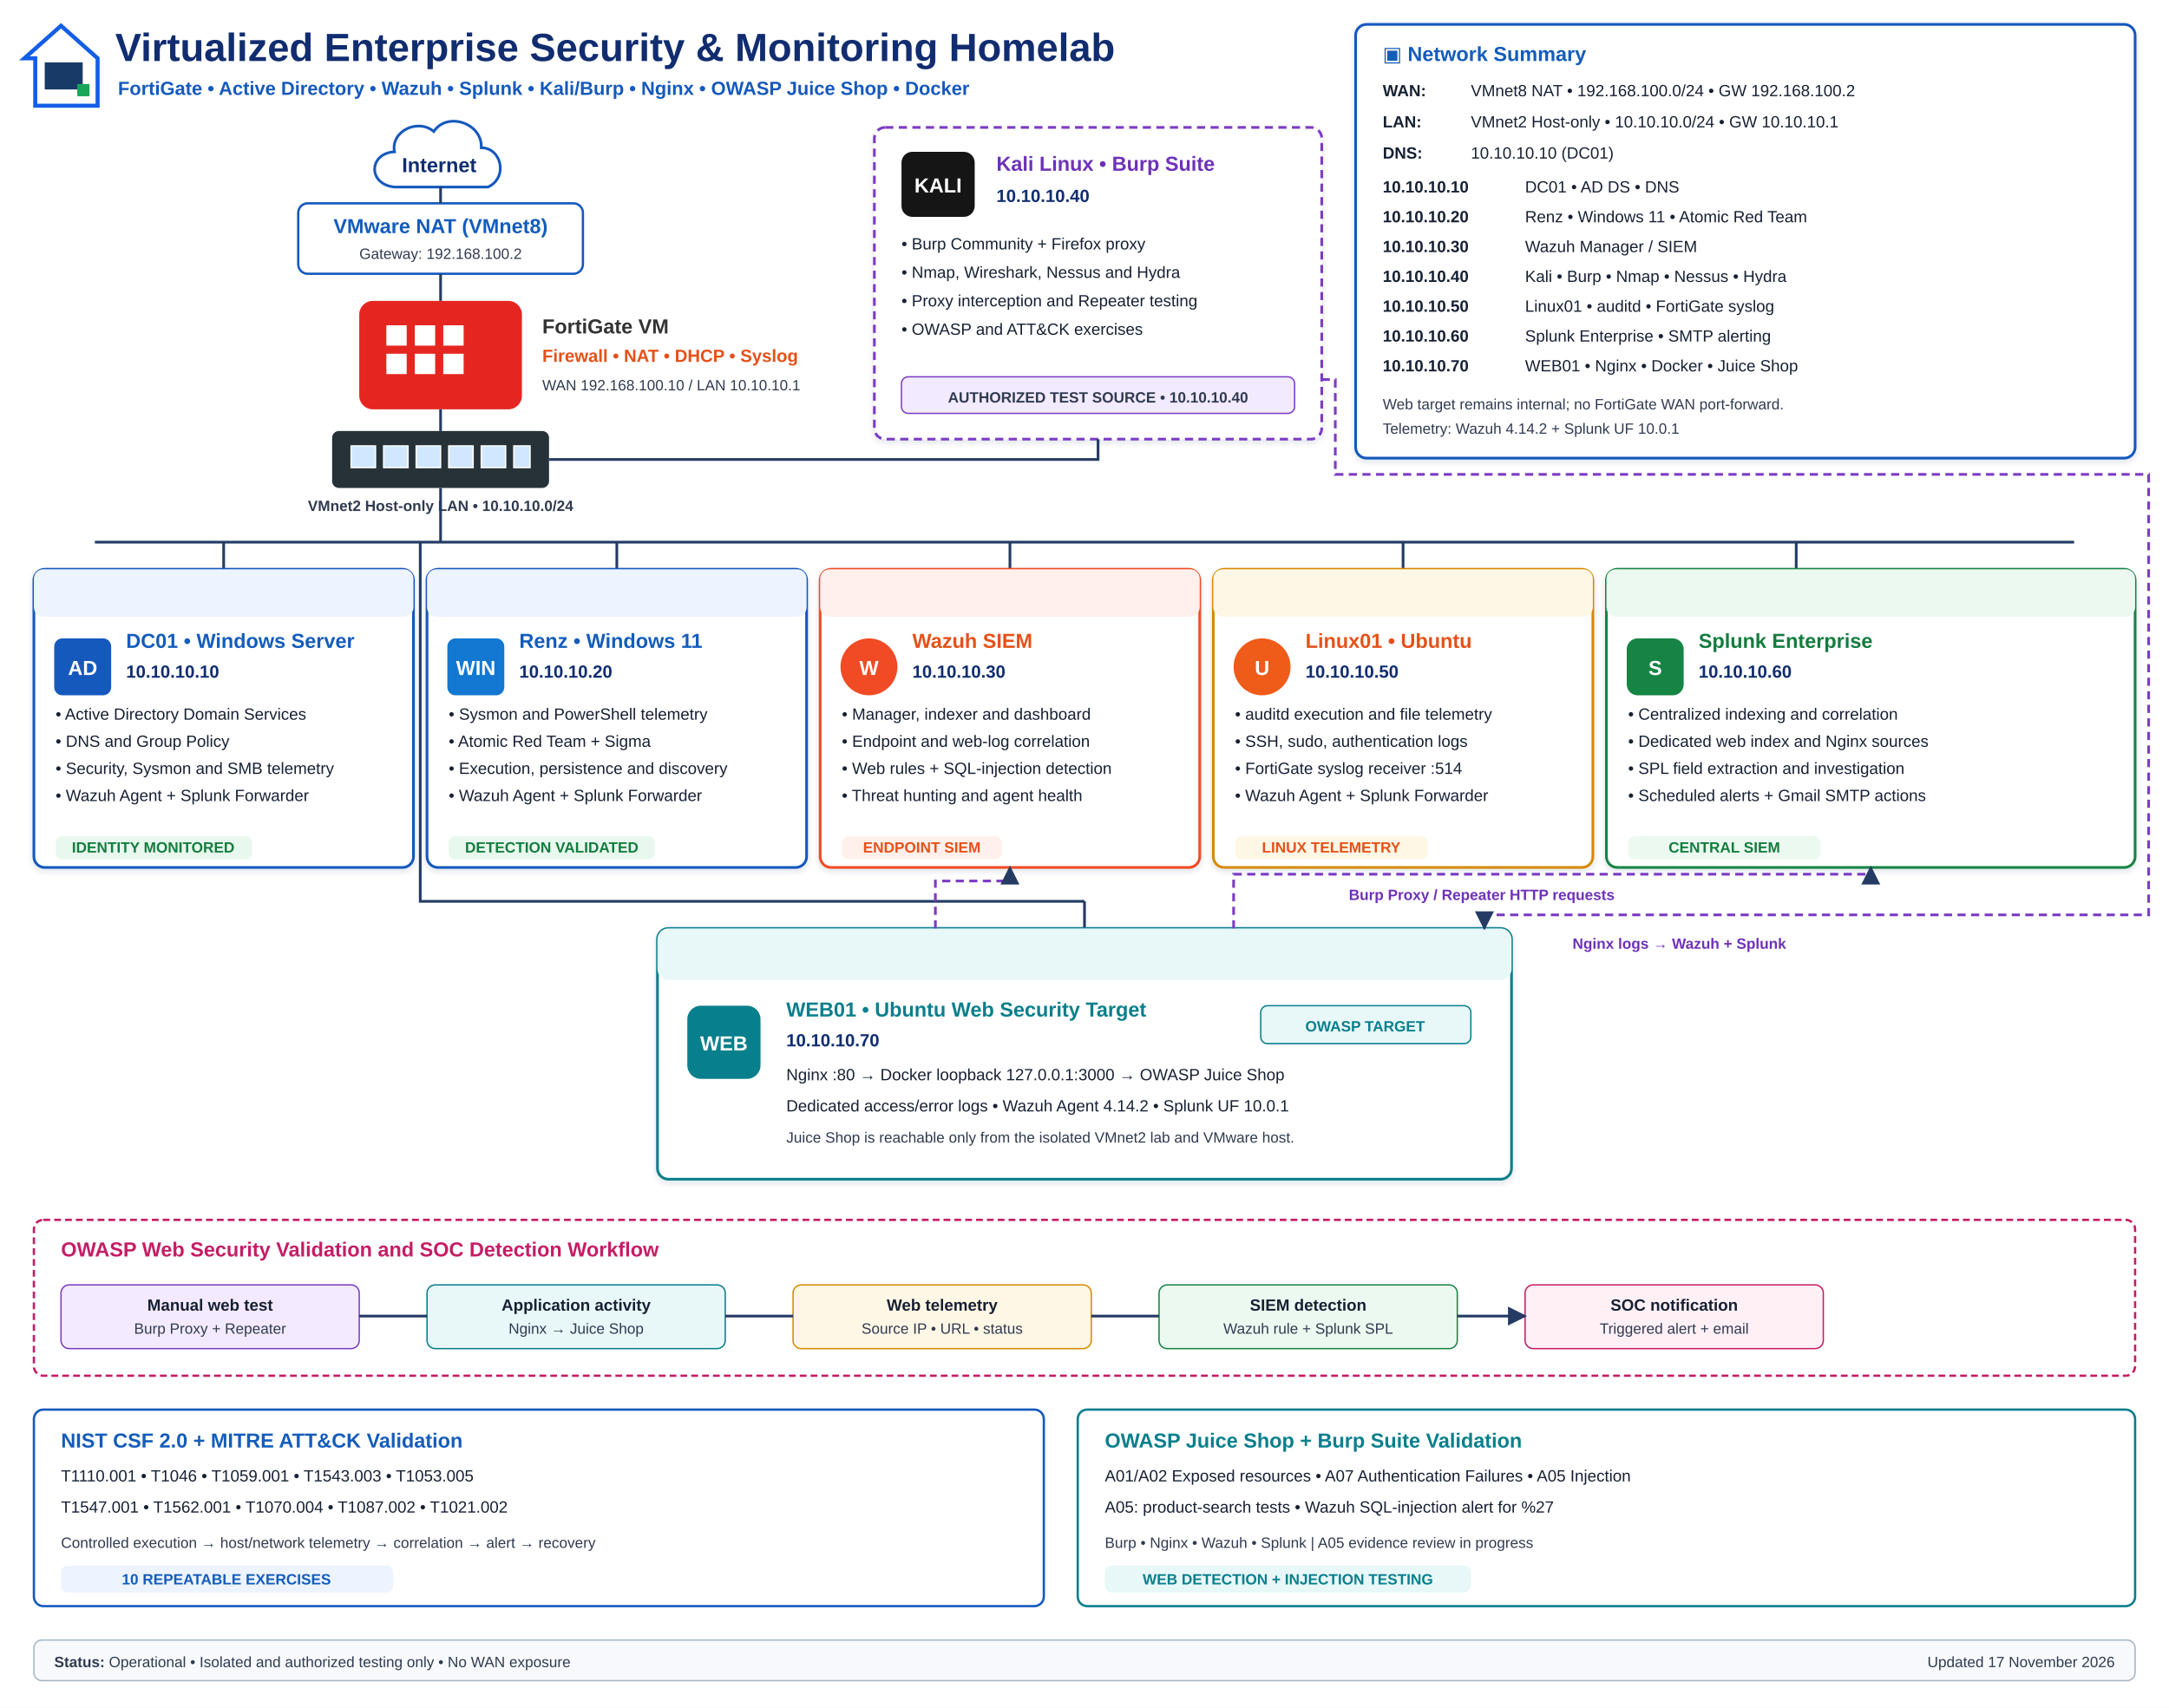
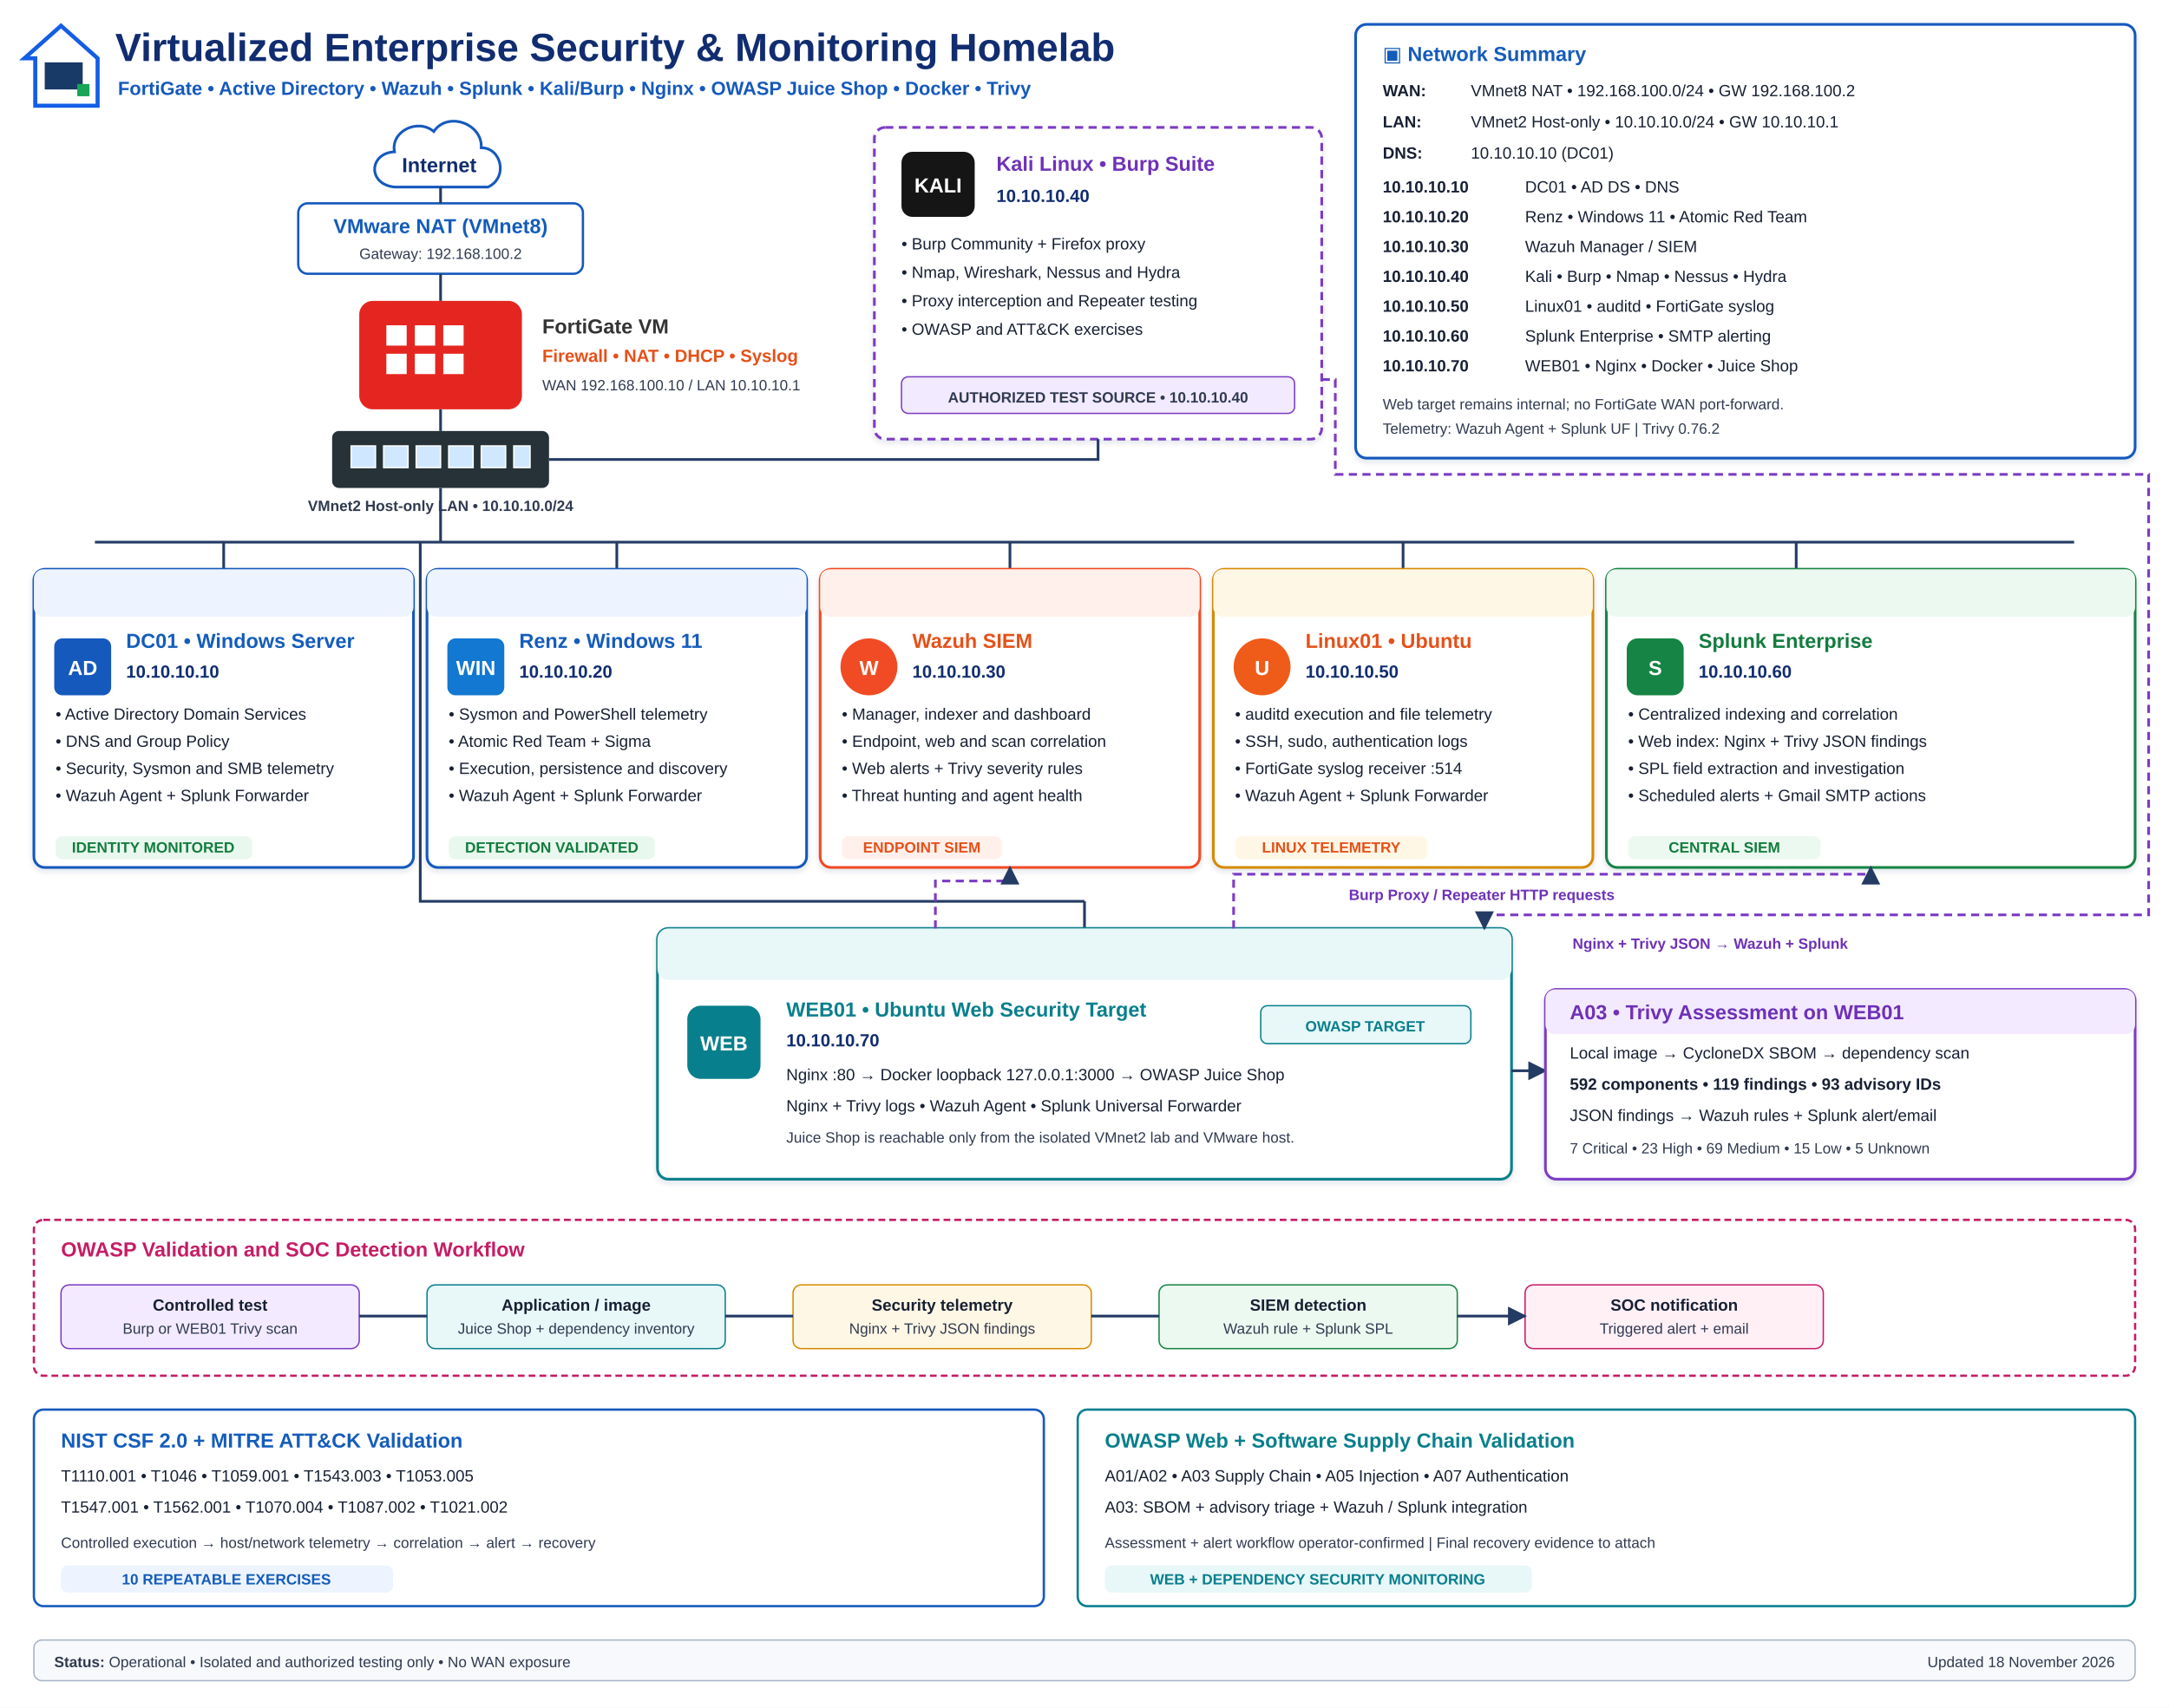
<svg xmlns="http://www.w3.org/2000/svg" width="1600" height="1260" viewBox="0 0 1600 1260">
  <defs>
    <marker id="arrow" viewBox="0 0 10 10" refX="9" refY="5" markerWidth="7" markerHeight="7" orient="auto">
      <path d="M0 0L10 5L0 10Z" fill="#243b64" />
    </marker>
    <filter id="soft" x="-10%" y="-10%" width="120%" height="120%">
      <feDropShadow dx="0" dy="2" stdDeviation="2" flood-color="#1e3a5f" flood-opacity=".13" />
    </filter>
    <style>
      .title{font:700 29px Arial,sans-serif;fill:#112d70}.subtitle{font:700 14px Arial,sans-serif;fill:#1559bd}
      .h{font:700 15px Arial,sans-serif}.ip{font:700 13px Arial,sans-serif}.t{font:400 12px Arial,sans-serif;fill:#172033}.s{font:400 11px Arial,sans-serif;fill:#303a50}
      .card{fill:#fff;stroke-width:2;rx:8;filter:url(#soft)}.section{fill:#fff;stroke-width:1.7;rx:7}
      .line{fill:none;stroke:#243b64;stroke-width:2}.arrow{fill:none;stroke:#243b64;stroke-width:2;marker-end:url(#arrow)}
      .dash{fill:none;stroke:#7c3cc4;stroke-width:2;stroke-dasharray:6 4;marker-end:url(#arrow)}
      .green{fill:#137c3e}.blue{fill:#145cbb}.purple{fill:#6e31b7}.orange{fill:#e65018}.pink{fill:#c51d65}.navy{fill:#112d70}.teal{fill:#087f8c}
      .badge{rx:5}.white{fill:#fff}.bold{font-weight:700}
    </style>
  </defs>
  <rect width="1600" height="1260" fill="#fff" />
  <g transform="translate(18 15)">
    <path d="M0 28L27 4l27 24v35H8V28Z" fill="none" stroke="#135ee6" stroke-width="3" />
    <rect x="15" y="31" width="28" height="20" fill="#183a67" />
    <rect x="39" y="47" width="9" height="9" fill="#18a558" />
  </g>
  <text x="85" y="45" class="title">Virtualized Enterprise Security &amp; Monitoring Homelab</text>
-   <text x="87" y="70" class="subtitle">FortiGate • Active Directory • Wazuh • Splunk • Kali/Burp • Nginx • OWASP Juice Shop • Docker</text>
+   <text x="87" y="70" class="subtitle">FortiGate • Active Directory • Wazuh • Splunk • Kali/Burp • Nginx • OWASP Juice Shop • Docker • Trivy</text>
  <g transform="translate(245 88)">
    <path d="M46 24c-3-15 17-25 29-15 10-15 36-6 35 12 15 0 20 22 5 29H46c-20-2-19-25 0-26Z" fill="#fff" stroke="#1559bd" stroke-width="2" />
    <text x="79" y="39" text-anchor="middle" class="h navy">Internet</text>
  </g>
  <rect x="220" y="150" width="210" height="52" class="section" stroke="#1559bd" />
  <text x="325" y="172" text-anchor="middle" class="h blue">VMware NAT (VMnet8)</text>
  <text x="325" y="191" text-anchor="middle" class="s">Gateway: 192.168.100.2</text>
  <path d="M325 138V150" class="line" />
  <rect x="265" y="222" width="120" height="80" rx="10" fill="#e52620" />
  <g fill="#fff">
    <rect x="285" y="240" width="15" height="15" />
    <rect x="306" y="240" width="15" height="15" />
    <rect x="327" y="240" width="15" height="15" />
    <rect x="285" y="261" width="15" height="15" />
    <rect x="306" y="261" width="15" height="15" />
    <rect x="327" y="261" width="15" height="15" />
  </g>
  <text x="400" y="246" class="h" fill="#333">FortiGate VM</text>
  <text x="400" y="267" class="ip orange">Firewall • NAT • DHCP • Syslog</text>
  <text x="400" y="288" class="s">WAN 192.168.100.10 / LAN 10.10.10.1</text>
  <path d="M325 202V222" class="line" />
  <g transform="translate(245 318)">
    <rect width="160" height="42" rx="5" fill="#263238" />
    <g fill="#cfe8ff" stroke="#fff">
      <rect x="14" y="11" width="18" height="16" />
      <rect x="38" y="11" width="18" height="16" />
      <rect x="62" y="11" width="18" height="16" />
      <rect x="86" y="11" width="18" height="16" />
      <rect x="110" y="11" width="18" height="16" />
      <rect x="134" y="11" width="12" height="16" />
    </g>
  </g>
  <text x="325" y="377" text-anchor="middle" class="s bold">VMnet2 Host-only LAN • 10.10.10.0/24</text>
  <path d="M325 302V318" class="line" />
  <rect x="645" y="94" width="330" height="230" class="card" stroke="#7c3cc4" stroke-dasharray="6 4" />
  <rect x="665" y="112" width="54" height="48" rx="8" fill="#151515" />
  <text x="692" y="142" text-anchor="middle" class="h white">KALI</text>
  <text x="735" y="126" class="h purple">Kali Linux • Burp Suite</text>
  <text x="735" y="149" class="ip navy">10.10.10.40</text>
  <text x="665" y="184" class="t">• Burp Community + Firefox proxy</text>
  <text x="665" y="205" class="t">• Nmap, Wireshark, Nessus and Hydra</text>
  <text x="665" y="226" class="t">• Proxy interception and Repeater testing</text>
  <text x="665" y="247" class="t">• OWASP and ATT&amp;CK exercises</text>
  <rect x="665" y="278" width="290" height="27" class="badge" fill="#f2eaff" stroke="#7c3cc4" />
  <text x="810" y="297" text-anchor="middle" class="s bold">AUTHORIZED TEST SOURCE • 10.10.10.40</text>
  <path d="M405 339H810V324" class="line" />
  <rect x="1000" y="18" width="575" height="320" class="card" stroke="#1559bd" />
  <text x="1020" y="45" class="h blue">▣  Network Summary</text>
  <text x="1020" y="71" class="t bold">WAN:</text>
  <text x="1085" y="71" class="t">VMnet8 NAT • 192.168.100.0/24 • GW 192.168.100.2</text>
  <text x="1020" y="94" class="t bold">LAN:</text>
  <text x="1085" y="94" class="t">VMnet2 Host-only • 10.10.10.0/24 • GW 10.10.10.1</text>
  <text x="1020" y="117" class="t bold">DNS:</text>
  <text x="1085" y="117" class="t">10.10.10.10 (DC01)</text>
  <text x="1020" y="142" class="t bold">10.10.10.10</text>
  <text x="1125" y="142" class="t">DC01 • AD DS • DNS</text>
  <text x="1020" y="164" class="t bold">10.10.10.20</text>
  <text x="1125" y="164" class="t">Renz • Windows 11 • Atomic Red Team</text>
  <text x="1020" y="186" class="t bold">10.10.10.30</text>
  <text x="1125" y="186" class="t">Wazuh Manager / SIEM</text>
  <text x="1020" y="208" class="t bold">10.10.10.40</text>
  <text x="1125" y="208" class="t">Kali • Burp • Nmap • Nessus • Hydra</text>
  <text x="1020" y="230" class="t bold">10.10.10.50</text>
  <text x="1125" y="230" class="t">Linux01 • auditd • FortiGate syslog</text>
  <text x="1020" y="252" class="t bold">10.10.10.60</text>
  <text x="1125" y="252" class="t">Splunk Enterprise • SMTP alerting</text>
  <text x="1020" y="274" class="t bold">10.10.10.70</text>
  <text x="1125" y="274" class="t">WEB01 • Nginx • Docker • Juice Shop</text>
  <text x="1020" y="302" class="s">Web target remains internal; no FortiGate WAN port-forward.</text>
-   <text x="1020" y="320" class="s">Telemetry: Wazuh 4.14.2 + Splunk UF 10.0.1</text>
+   <text x="1020" y="320" class="s">Telemetry: Wazuh Agent + Splunk UF | Trivy 0.76.2</text>
  <path d="M70 400H1530" class="line" />
  <path d="M325 360V400" class="line" />
  <path d="M165 400V420M455 400V420M745 400V420M1035 400V420M1325 400V420" class="line" />
  <g transform="translate(25 420)">
    <rect width="280" height="220" class="card" stroke="#1559bd" />
    <rect width="280" height="35" rx="7" fill="#edf4ff" />
    <rect x="15" y="51" width="42" height="42" rx="6" fill="#1559bd" />
    <text x="36" y="78" text-anchor="middle" class="h white">AD</text>
    <text x="68" y="58" class="h blue">DC01 • Windows Server</text>
    <text x="68" y="80" class="ip navy">10.10.10.10</text>
    <text x="16" y="111" class="t">• Active Directory Domain Services</text>
    <text x="16" y="131" class="t">• DNS and Group Policy</text>
    <text x="16" y="151" class="t">• Security, Sysmon and SMB telemetry</text>
    <text x="16" y="171" class="t">• Wazuh Agent + Splunk Forwarder</text>
    <rect x="16" y="197" width="145" height="17" class="badge" fill="#e8f8ee" />
    <text x="88" y="209" text-anchor="middle" class="s bold green">IDENTITY MONITORED</text>
  </g>
  <g transform="translate(315 420)">
    <rect width="280" height="220" class="card" stroke="#1559bd" />
    <rect width="280" height="35" rx="7" fill="#edf4ff" />
    <rect x="15" y="51" width="42" height="42" rx="6" fill="#1278d1" />
    <text x="36" y="78" text-anchor="middle" class="h white">WIN</text>
    <text x="68" y="58" class="h blue">Renz • Windows 11</text>
    <text x="68" y="80" class="ip navy">10.10.10.20</text>
    <text x="16" y="111" class="t">• Sysmon and PowerShell telemetry</text>
    <text x="16" y="131" class="t">• Atomic Red Team + Sigma</text>
    <text x="16" y="151" class="t">• Execution, persistence and discovery</text>
    <text x="16" y="171" class="t">• Wazuh Agent + Splunk Forwarder</text>
    <rect x="16" y="197" width="152" height="17" class="badge" fill="#e8f8ee" />
    <text x="92" y="209" text-anchor="middle" class="s bold green">DETECTION VALIDATED</text>
  </g>
  <g transform="translate(605 420)">
    <rect width="280" height="220" class="card" stroke="#f04b24" />
    <rect width="280" height="35" rx="7" fill="#fff0eb" />
    <rect x="15" y="51" width="42" height="42" rx="21" fill="#f04b24" />
    <text x="36" y="78" text-anchor="middle" class="h white">W</text>
    <text x="68" y="58" class="h orange">Wazuh SIEM</text>
    <text x="68" y="80" class="ip navy">10.10.10.30</text>
    <text x="16" y="111" class="t">• Manager, indexer and dashboard</text>
-     <text x="16" y="131" class="t">• Endpoint and web-log correlation</text>
-     <text x="16" y="151" class="t">• Web rules + SQL-injection detection</text>
+     <text x="16" y="131" class="t">• Endpoint, web and scan correlation</text>
+     <text x="16" y="151" class="t">• Web alerts + Trivy severity rules</text>
    <text x="16" y="171" class="t">• Threat hunting and agent health</text>
    <rect x="16" y="197" width="118" height="17" class="badge" fill="#fff0eb" />
    <text x="75" y="209" text-anchor="middle" class="s bold orange">ENDPOINT SIEM</text>
  </g>
  <g transform="translate(895 420)">
    <rect width="280" height="220" class="card" stroke="#d68a00" />
    <rect width="280" height="35" rx="7" fill="#fff7e5" />
    <rect x="15" y="51" width="42" height="42" rx="21" fill="#ef5b19" />
    <text x="36" y="78" text-anchor="middle" class="h white">U</text>
    <text x="68" y="58" class="h orange">Linux01 • Ubuntu</text>
    <text x="68" y="80" class="ip navy">10.10.10.50</text>
    <text x="16" y="111" class="t">• auditd execution and file telemetry</text>
    <text x="16" y="131" class="t">• SSH, sudo, authentication logs</text>
    <text x="16" y="151" class="t">• FortiGate syslog receiver :514</text>
    <text x="16" y="171" class="t">• Wazuh Agent + Splunk Forwarder</text>
    <rect x="16" y="197" width="142" height="17" class="badge" fill="#fff7e5" />
    <text x="87" y="209" text-anchor="middle" class="s bold orange">LINUX TELEMETRY</text>
  </g>
  <g transform="translate(1185 420)">
    <rect width="390" height="220" class="card" stroke="#168444" />
    <rect width="390" height="35" rx="7" fill="#ecf9f0" />
    <rect x="15" y="51" width="42" height="42" rx="8" fill="#168444" />
    <text x="36" y="78" text-anchor="middle" class="h white">S</text>
    <text x="68" y="58" class="h green">Splunk Enterprise</text>
    <text x="68" y="80" class="ip navy">10.10.10.60</text>
    <text x="16" y="111" class="t">• Centralized indexing and correlation</text>
-     <text x="16" y="131" class="t">• Dedicated web index and Nginx sources</text>
+     <text x="16" y="131" class="t">• Web index: Nginx + Trivy JSON findings</text>
    <text x="16" y="151" class="t">• SPL field extraction and investigation</text>
    <text x="16" y="171" class="t">• Scheduled alerts + Gmail SMTP actions</text>
    <rect x="16" y="197" width="142" height="17" class="badge" fill="#ecf9f0" />
    <text x="87" y="209" text-anchor="middle" class="s bold green">CENTRAL SIEM</text>
  </g>
  <path d="M310 400V665H800" class="line" />
  <path d="M800 665V685" class="line" />
  <rect x="485" y="685" width="630" height="185" class="card" stroke="#087f8c" />
  <rect x="485" y="685" width="630" height="38" rx="8" fill="#e8f7f8" />
  <rect x="507" y="742" width="54" height="54" rx="10" fill="#087f8c" />
  <text x="534" y="775" text-anchor="middle" class="h white">WEB</text>
  <text x="580" y="750" class="h teal">WEB01 • Ubuntu Web Security Target</text>
  <text x="580" y="772" class="ip navy">10.10.10.70</text>
  <text x="580" y="797" class="t">Nginx :80 → Docker loopback 127.0.0.1:3000 → OWASP Juice Shop</text>
-   <text x="580" y="820" class="t">Dedicated access/error logs • Wazuh Agent 4.14.2 • Splunk UF 10.0.1</text>
+   <text x="580" y="820" class="t">Nginx + Trivy logs • Wazuh Agent • Splunk Universal Forwarder</text>
  <text x="580" y="843" class="s">Juice Shop is reachable only from the isolated VMnet2 lab and VMware host.</text>
  <rect x="930" y="742" width="155" height="28" class="badge" fill="#e8f7f8" stroke="#087f8c" />
  <text x="1007" y="761" text-anchor="middle" class="s bold teal">OWASP TARGET</text>
  <path d="M975 280H985V350H1585V675H1095V685" class="dash" />
  <rect x="990" y="652" width="225" height="17" fill="#fff" />
  <text x="995" y="664" class="s bold purple">Burp Proxy / Repeater HTTP requests</text>
  <path d="M690 685V650H745V640" class="dash" />
  <path d="M910 685V645H1380V640" class="dash" />
-   <text x="1160" y="700" class="s bold purple">Nginx logs → Wazuh + Splunk</text>
+   <text x="1160" y="700" class="s bold purple">Nginx + Trivy JSON → Wazuh + Splunk</text>
+   <path d="M1115 790H1140" class="arrow" />
+   <rect x="1140" y="730" width="435" height="140" class="card" stroke="#7c3cc4" />
+   <rect x="1140" y="730" width="435" height="33" rx="7" fill="#f3eaff" />
+   <text x="1158" y="752" class="h purple">A03 • Trivy Assessment on WEB01</text>
+   <text x="1158" y="781" class="t">Local image → CycloneDX SBOM → dependency scan</text>
+   <text x="1158" y="804" class="t bold">592 components • 119 findings • 93 advisory IDs</text>
+   <text x="1158" y="827" class="t">JSON findings → Wazuh rules + Splunk alert/email</text>
+   <text x="1158" y="851" class="s">7 Critical • 23 High • 69 Medium • 15 Low • 5 Unknown</text>
  <rect x="25" y="900" width="1550" height="115" class="section" stroke="#c51d65" stroke-dasharray="5 3" />
-   <text x="45" y="927" class="h pink">OWASP Web Security Validation and SOC Detection Workflow</text>
+   <text x="45" y="927" class="h pink">OWASP Validation and SOC Detection Workflow</text>
  <g transform="translate(45 948)">
    <rect width="220" height="47" rx="6" fill="#f3eaff" stroke="#7c3cc4" />
-     <text x="110" y="19" text-anchor="middle" class="t bold">Manual web test</text>
-     <text x="110" y="36" text-anchor="middle" class="s">Burp Proxy + Repeater</text>
+     <text x="110" y="19" text-anchor="middle" class="t bold">Controlled test</text>
+     <text x="110" y="36" text-anchor="middle" class="s">Burp or WEB01 Trivy scan</text>
  </g>
  <g transform="translate(315 948)">
    <rect width="220" height="47" rx="6" fill="#e8f7f8" stroke="#087f8c" />
-     <text x="110" y="19" text-anchor="middle" class="t bold">Application activity</text>
-     <text x="110" y="36" text-anchor="middle" class="s">Nginx → Juice Shop</text>
+     <text x="110" y="19" text-anchor="middle" class="t bold">Application / image</text>
+     <text x="110" y="36" text-anchor="middle" class="s">Juice Shop + dependency inventory</text>
  </g>
  <g transform="translate(585 948)">
    <rect width="220" height="47" rx="6" fill="#fff7e5" stroke="#d68a00" />
-     <text x="110" y="19" text-anchor="middle" class="t bold">Web telemetry</text>
-     <text x="110" y="36" text-anchor="middle" class="s">Source IP • URL • status</text>
+     <text x="110" y="19" text-anchor="middle" class="t bold">Security telemetry</text>
+     <text x="110" y="36" text-anchor="middle" class="s">Nginx + Trivy JSON findings</text>
  </g>
  <g transform="translate(855 948)">
    <rect width="220" height="47" rx="6" fill="#ecf9f0" stroke="#168444" />
    <text x="110" y="19" text-anchor="middle" class="t bold">SIEM detection</text>
    <text x="110" y="36" text-anchor="middle" class="s">Wazuh rule + Splunk SPL</text>
  </g>
  <g transform="translate(1125 948)">
    <rect width="220" height="47" rx="6" fill="#fff0f6" stroke="#c51d65" />
    <text x="110" y="19" text-anchor="middle" class="t bold">SOC notification</text>
    <text x="110" y="36" text-anchor="middle" class="s">Triggered alert + email</text>
  </g>
  <path d="M265 971H315M535 971H585M805 971H855M1075 971H1125" class="arrow" />
  <rect x="25" y="1040" width="745" height="145" class="section" stroke="#1559bd" />
  <text x="45" y="1068" class="h blue">NIST CSF 2.0 + MITRE ATT&amp;CK Validation</text>
  <text x="45" y="1093" class="t">T1110.001 • T1046 • T1059.001 • T1543.003 • T1053.005</text>
  <text x="45" y="1116" class="t">T1547.001 • T1562.001 • T1070.004 • T1087.002 • T1021.002</text>
  <text x="45" y="1142" class="s">Controlled execution → host/network telemetry → correlation → alert → recovery</text>
  <rect x="45" y="1155" width="245" height="20" class="badge" fill="#edf4ff" />
  <text x="167" y="1169" text-anchor="middle" class="s bold blue">10 REPEATABLE EXERCISES</text>
  <rect x="795" y="1040" width="780" height="145" class="section" stroke="#087f8c" />
-   <text x="815" y="1068" class="h teal">OWASP Juice Shop + Burp Suite Validation</text>
-   <text x="815" y="1093" class="t">A01/A02 Exposed resources • A07 Authentication Failures • A05 Injection</text>
-   <text x="815" y="1116" class="t">A05: product-search tests • Wazuh SQL-injection alert for %27</text>
-   <text x="815" y="1142" class="s">Burp • Nginx • Wazuh • Splunk | A05 evidence review in progress</text>
-   <rect x="815" y="1155" width="270" height="20" class="badge" fill="#e8f7f8" />
-   <text x="950" y="1169" text-anchor="middle" class="s bold teal">WEB DETECTION + INJECTION TESTING</text>
+   <text x="815" y="1068" class="h teal">OWASP Web + Software Supply Chain Validation</text>
+   <text x="815" y="1093" class="t">A01/A02 • A03 Supply Chain • A05 Injection • A07 Authentication</text>
+   <text x="815" y="1116" class="t">A03: SBOM + advisory triage + Wazuh / Splunk integration</text>
+   <text x="815" y="1142" class="s">Assessment + alert workflow operator-confirmed | Final recovery evidence to attach</text>
+   <rect x="815" y="1155" width="315" height="20" class="badge" fill="#e8f7f8" />
+   <text x="972" y="1169" text-anchor="middle" class="s bold teal">WEB + DEPENDENCY SECURITY MONITORING</text>
  <rect x="25" y="1210" width="1550" height="30" rx="6" fill="#f7f9fc" stroke="#a7b3c5" />
  <text x="40" y="1230" class="s">
    <tspan class="bold">Status:</tspan> Operational • Isolated and authorized testing only • No WAN exposure</text>
-   <text x="1560" y="1230" text-anchor="end" class="s">Updated 17 November 2026</text>
+   <text x="1560" y="1230" text-anchor="end" class="s">Updated 18 November 2026</text>
</svg>
